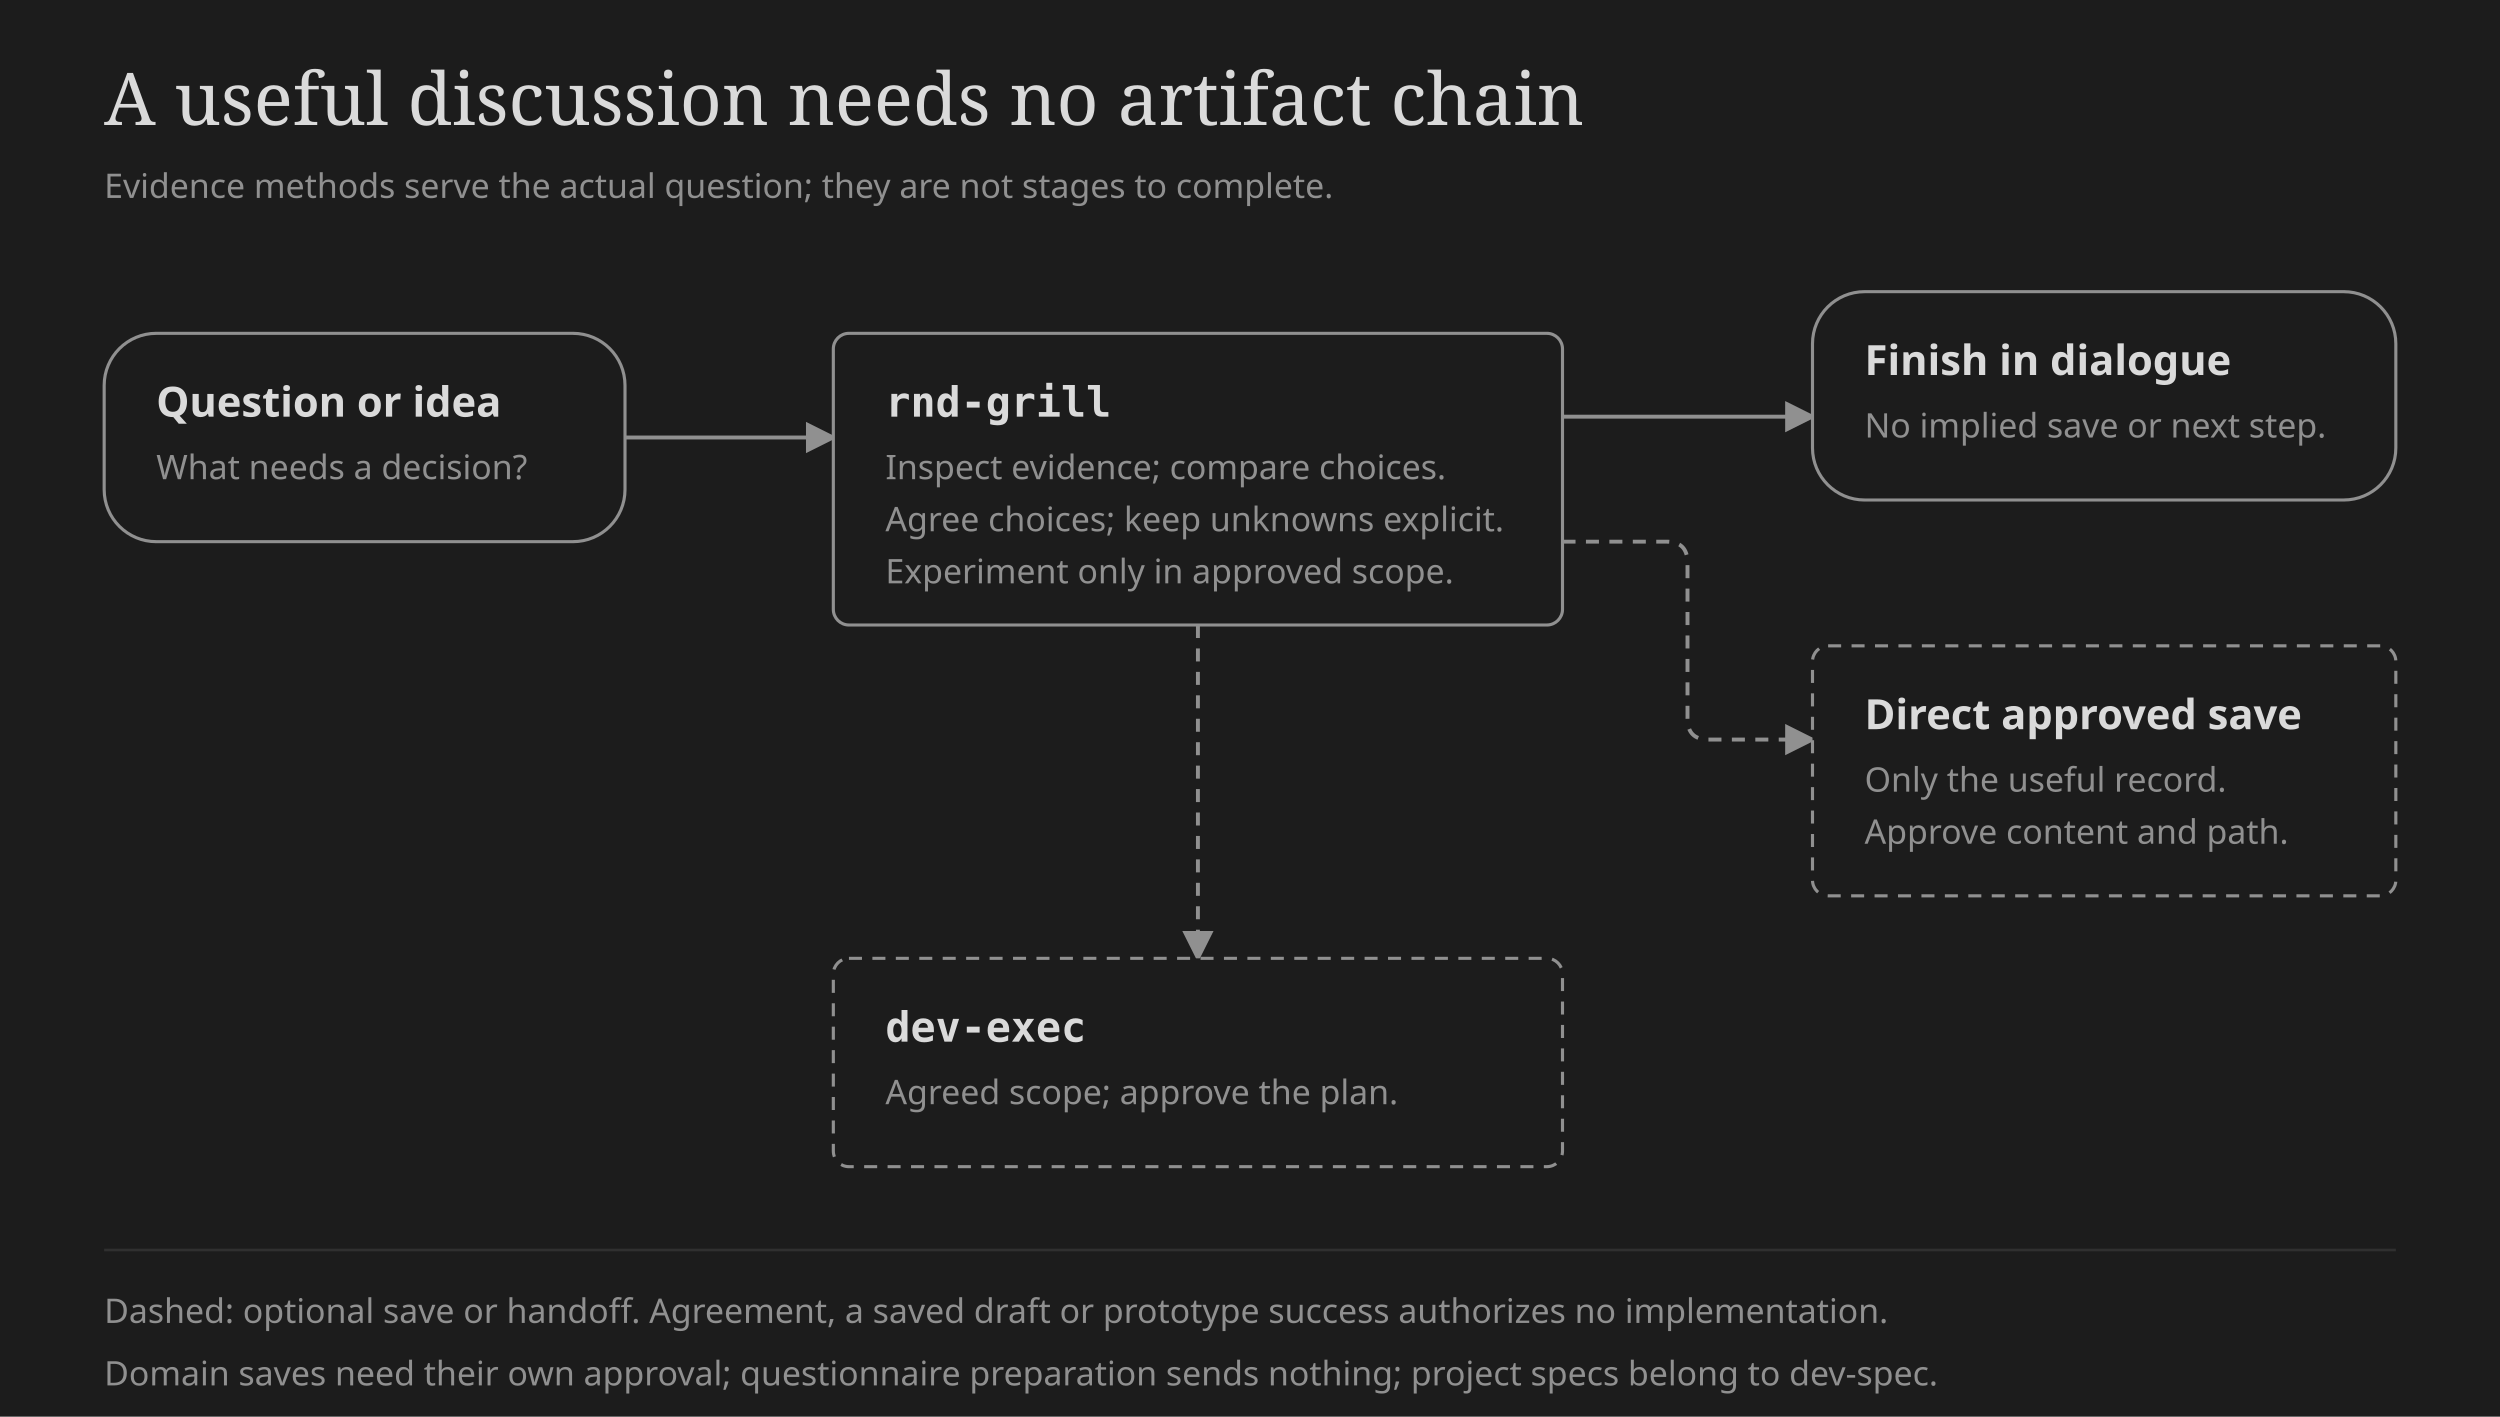
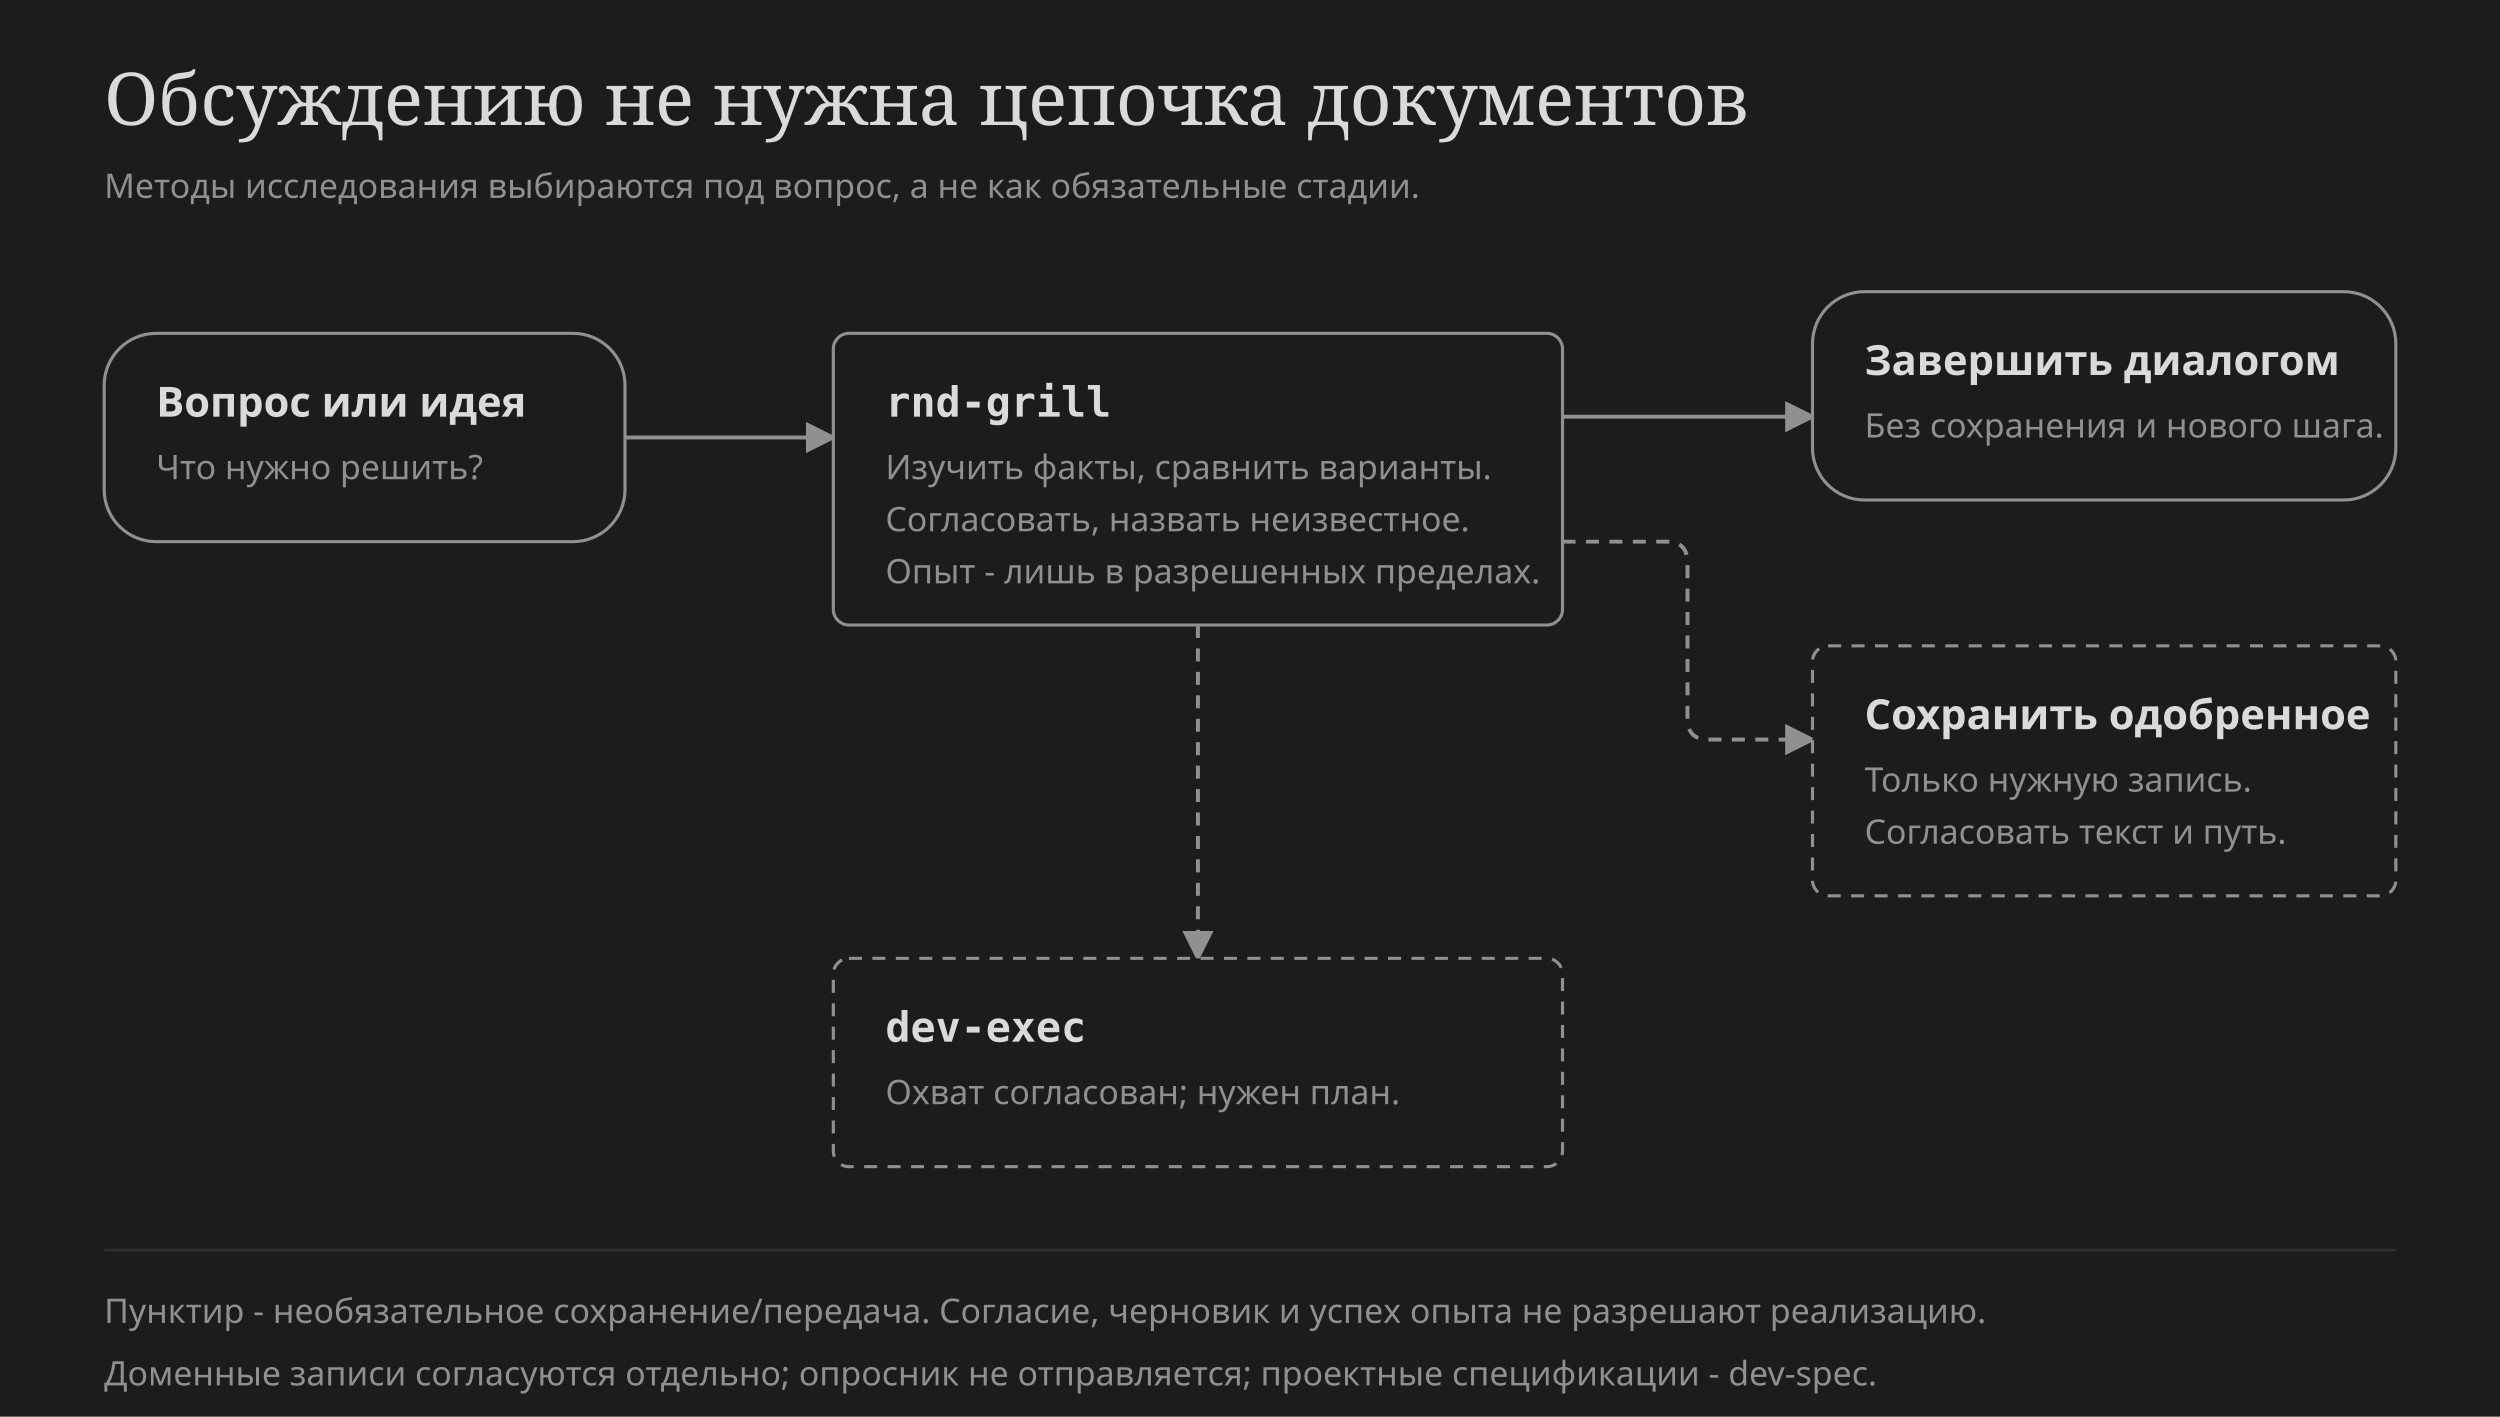
<svg xmlns="http://www.w3.org/2000/svg" width="960" height="544" viewBox="0 0 960 544" role="img" aria-labelledby="grill-dark-title grill-dark-desc">
  <defs>
    <marker id="grill-dark-arrow" markerWidth="8" markerHeight="8" refX="7" refY="4" orient="auto">
      <path d="M0 0 L8 4 L0 8 Z" fill="#909090" />
    </marker>
  </defs>
  <style>text{font-family:'Geist',system-ui,sans-serif;fill:#dadada}.title{font-family:'Instrument Serif',Georgia,serif;font-size:28px}.name{font-size:16px;font-weight:600}.cmd{font-family:'Geist Mono',ui-monospace,monospace}.sub{font-size:13px;fill:#909090}.node{fill:#1c1c1c;stroke:#909090;stroke-width:1.2}.optional{stroke-dasharray:5 4}.edge{fill:none;stroke:#909090;stroke-width:1.5;marker-end:url(#grill-dark-arrow)}</style>
  <rect width="960" height="544" fill="#1c1c1c" />
-   <text class="title" x="40" y="48">A useful discussion needs no artifact chain</text>
-   <text class="sub" x="40" y="76">Evidence methods serve the actual question; they are not stages to complete.</text>
+   <text class="title" x="40" y="48">Обсуждению не нужна цепочка документов</text>
+   <text class="sub" x="40" y="76">Методы исследования выбираются под вопрос, а не как обязательные стадии.</text>
  <path class="edge" d="M240 168 H320" />
  <path class="edge" d="M600 160 H696" />
  <path class="edge optional" d="M600 208 H640 Q648 208 648 216 V276 Q648 284 656 284 H696" />
  <path class="edge optional" d="M460 240 V368" />
  <rect class="node" x="40" y="128" width="200" height="80" rx="20" />
-   <text class="name" x="60" y="160">Question or idea</text>
-   <text class="sub" x="60" y="184">What needs a decision?</text>
+   <text class="name" x="60" y="160">Вопрос или идея</text>
+   <text class="sub" x="60" y="184">Что нужно решить?</text>
  <rect class="node" x="320" y="128" width="280" height="112" rx="6" />
  <text class="name cmd" x="340" y="160">rnd-grill</text>
-   <text class="sub" x="340" y="184">Inspect evidence; compare choices.</text>
-   <text class="sub" x="340" y="204">Agree choices; keep unknowns explicit.</text>
-   <text class="sub" x="340" y="224">Experiment only in approved scope.</text>
+   <text class="sub" x="340" y="184">Изучить факты, сравнить варианты.</text>
+   <text class="sub" x="340" y="204">Согласовать, назвать неизвестное.</text>
+   <text class="sub" x="340" y="224">Опыт - лишь в разрешенных пределах.</text>
  <rect class="node" x="696" y="112" width="224" height="80" rx="20" />
-   <text class="name" x="716" y="144">Finish in dialogue</text>
-   <text class="sub" x="716" y="168">No implied save or next step.</text>
+   <text class="name" x="716" y="144">Завершить диалогом</text>
+   <text class="sub" x="716" y="168">Без сохранения и нового шага.</text>
  <rect class="node optional" x="696" y="248" width="224" height="96" rx="6" />
-   <text class="name" x="716" y="280">Direct approved save</text>
-   <text class="sub" x="716" y="304">Only the useful record.</text>
-   <text class="sub" x="716" y="324">Approve content and path.</text>
+   <text class="name" x="716" y="280">Сохранить одобренное</text>
+   <text class="sub" x="716" y="304">Только нужную запись.</text>
+   <text class="sub" x="716" y="324">Согласовать текст и путь.</text>
  <rect class="node optional" x="320" y="368" width="280" height="80" rx="6" />
  <text class="name cmd" x="340" y="400">dev-exec</text>
-   <text class="sub" x="340" y="424">Agreed scope; approve the plan.</text>
+   <text class="sub" x="340" y="424">Охват согласован; нужен план.</text>
  <path d="M40 480 H920" stroke="#303030" />
-   <text class="sub" x="40" y="508">Dashed: optional save or handoff. Agreement, a saved draft or prototype success authorizes no implementation.</text>
-   <text class="sub" x="40" y="532">Domain saves need their own approval; questionnaire preparation sends nothing; project specs belong to dev-spec.</text>
+   <text class="sub" x="40" y="508">Пунктир - необязательное сохранение/передача. Согласие, черновик и успех опыта не разрешают реализацию.</text>
+   <text class="sub" x="40" y="532">Доменные записи согласуются отдельно; опросник не отправляется; проектные спецификации - dev-spec.</text>
</svg>
